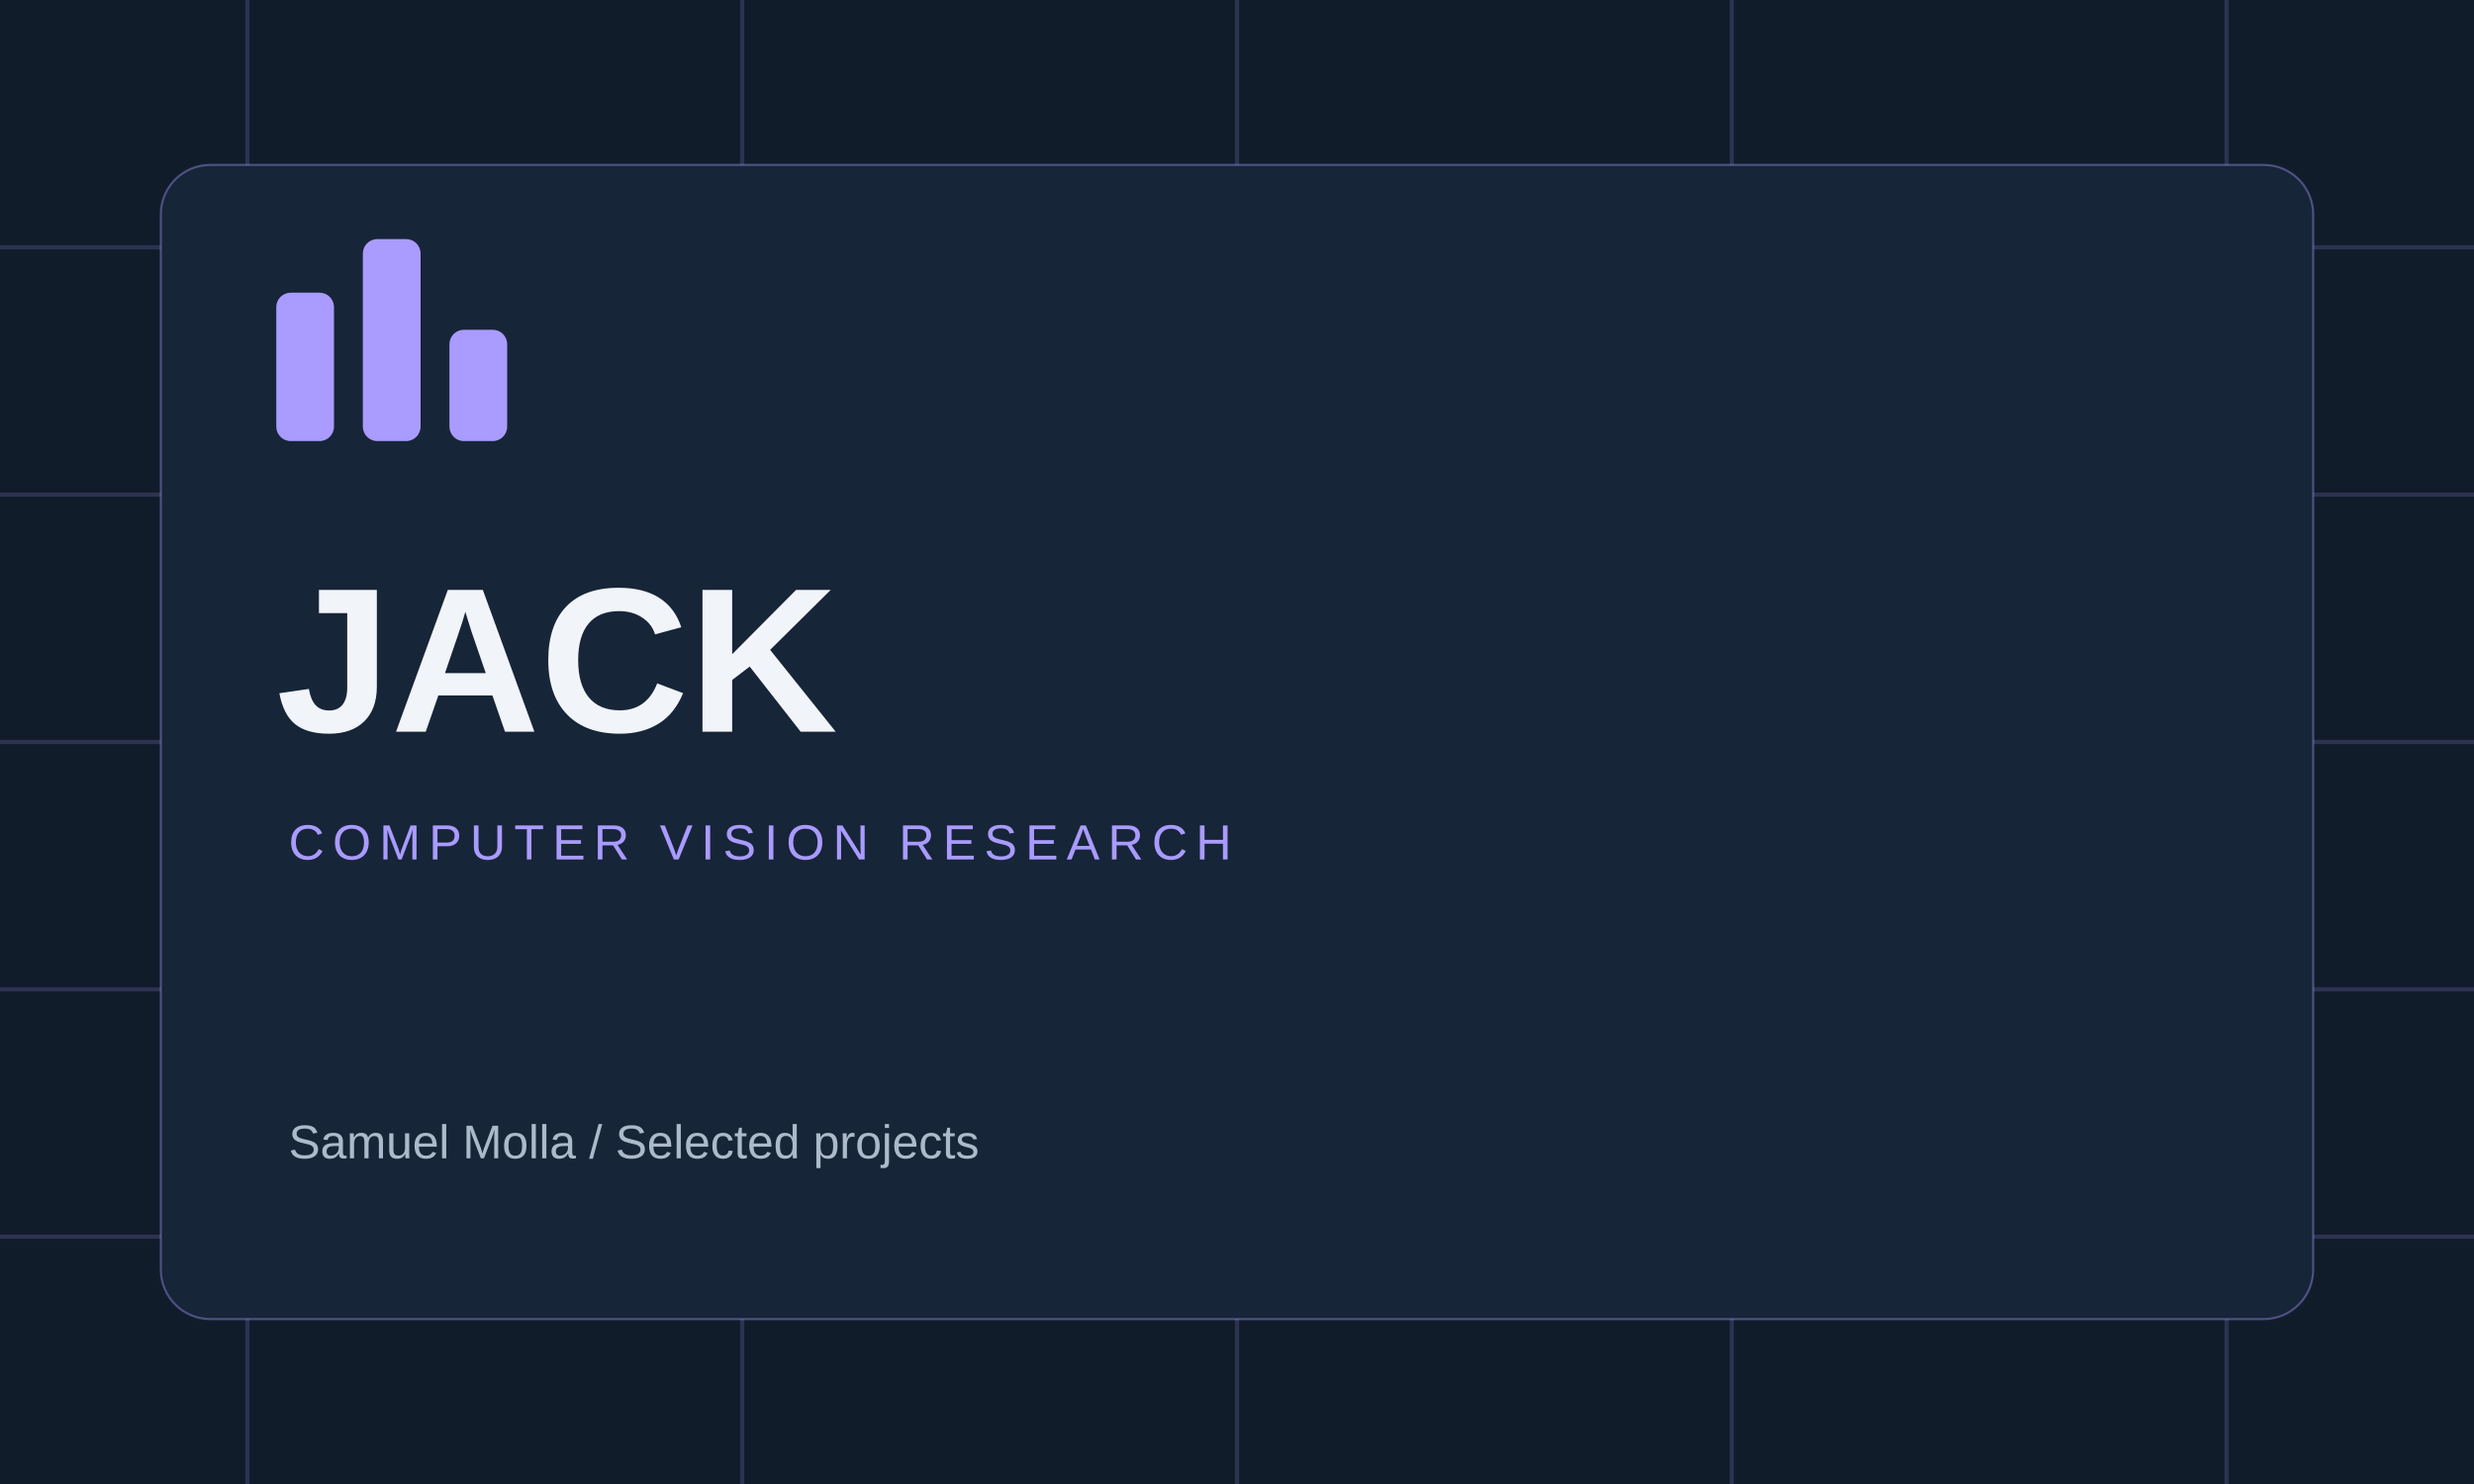
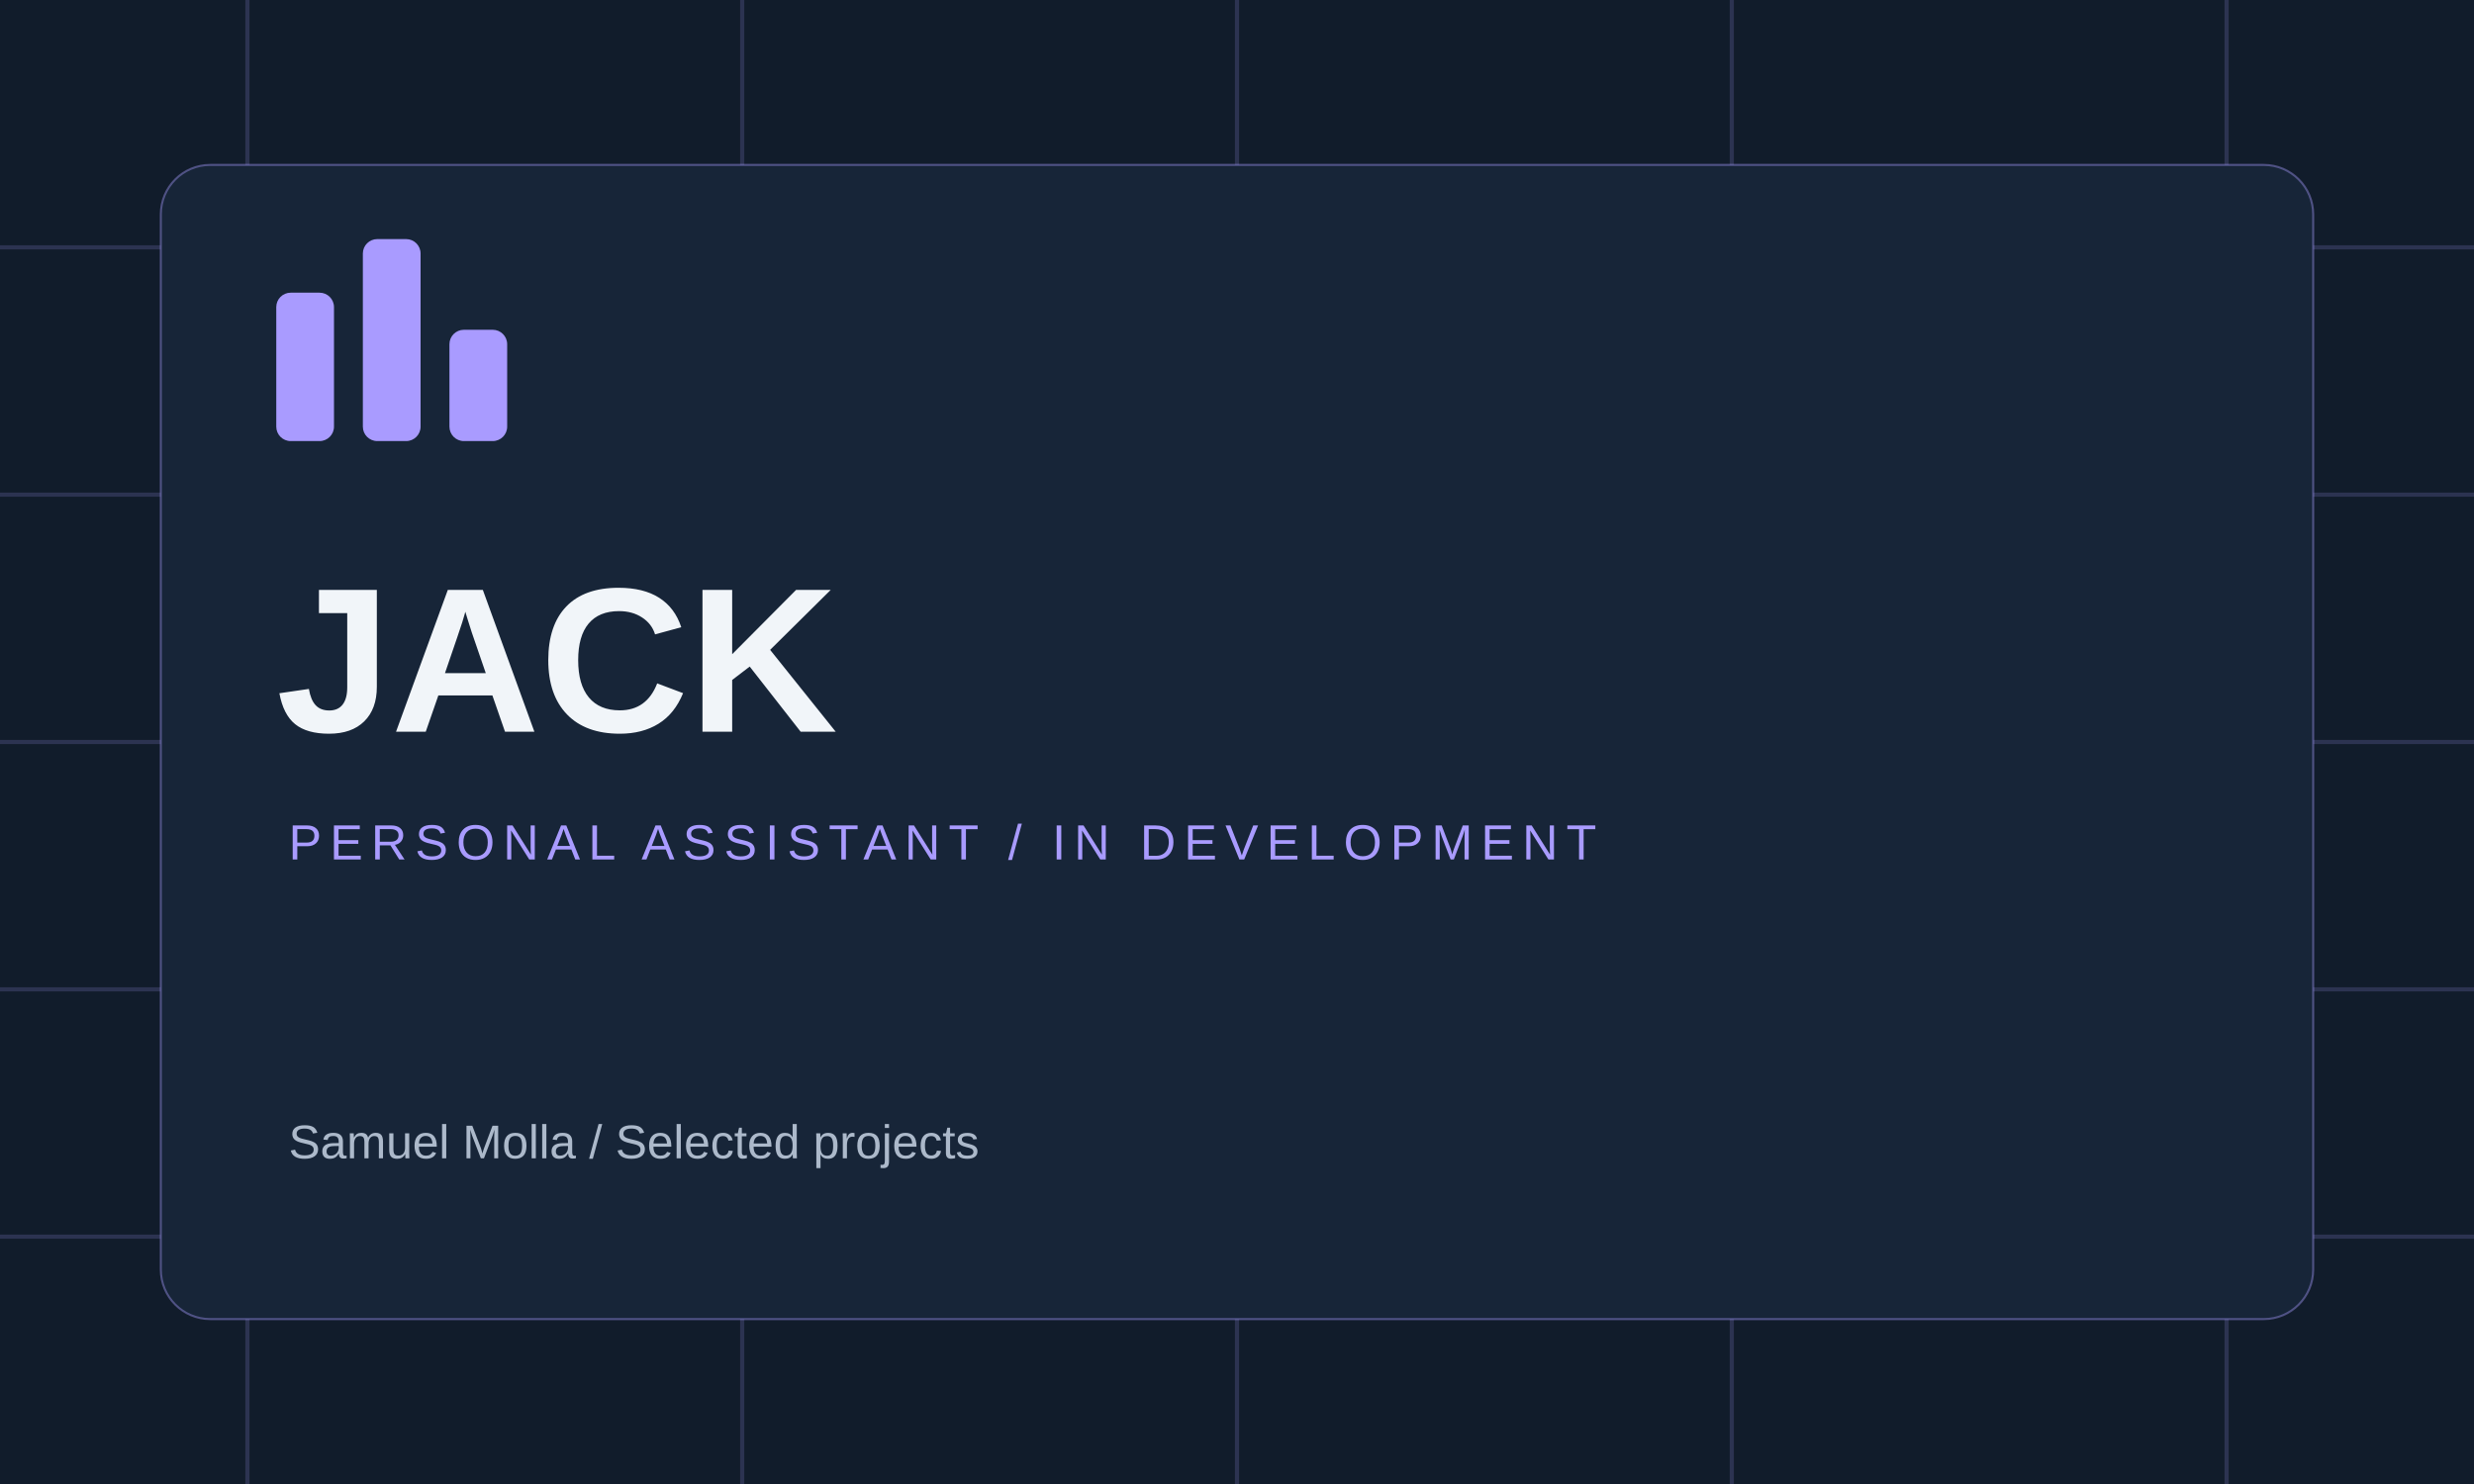
<svg xmlns="http://www.w3.org/2000/svg" width="1200" height="720" viewBox="0 0 1200 720">
  <rect width="1200" height="720" fill="#111c2b" />
  <g fill="none" stroke="#a99bff" stroke-width="2" opacity=".18">
    <path d="M0 120h1200M0 240h1200M0 360h1200M0 480h1200M0 600h1200M120 0v720M360 0v720M600 0v720M840 0v720M1080 0v720" />
  </g>
  <rect x="78" y="80" width="1044" height="560" rx="24" fill="#172538" stroke="#a99bff" stroke-opacity=".4" />
  <g fill="#a99bff">
    <rect x="134" y="142" width="28" height="72" rx="7" />
    <rect x="176" y="116" width="28" height="98" rx="7" />
    <rect x="218" y="160" width="28" height="54" rx="7" />
  </g>
  <text x="134" y="355" font-family="Arial,sans-serif" font-size="100" font-weight="700" fill="#f1f5f9">JACK</text>
-   <text x="140" y="417" font-family="Arial,sans-serif" font-size="24" letter-spacing="4" fill="#a99bff">COMPUTER VISION RESEARCH</text>
+   <text x="140" y="417" font-family="Arial,sans-serif" font-size="24" letter-spacing="4" fill="#a99bff">PERSONAL ASSISTANT / IN DEVELOPMENT</text>
  <text x="140" y="562" font-family="Arial,sans-serif" font-size="23" fill="#acb9ca">Samuel Molla / Selected projects</text>
</svg>
